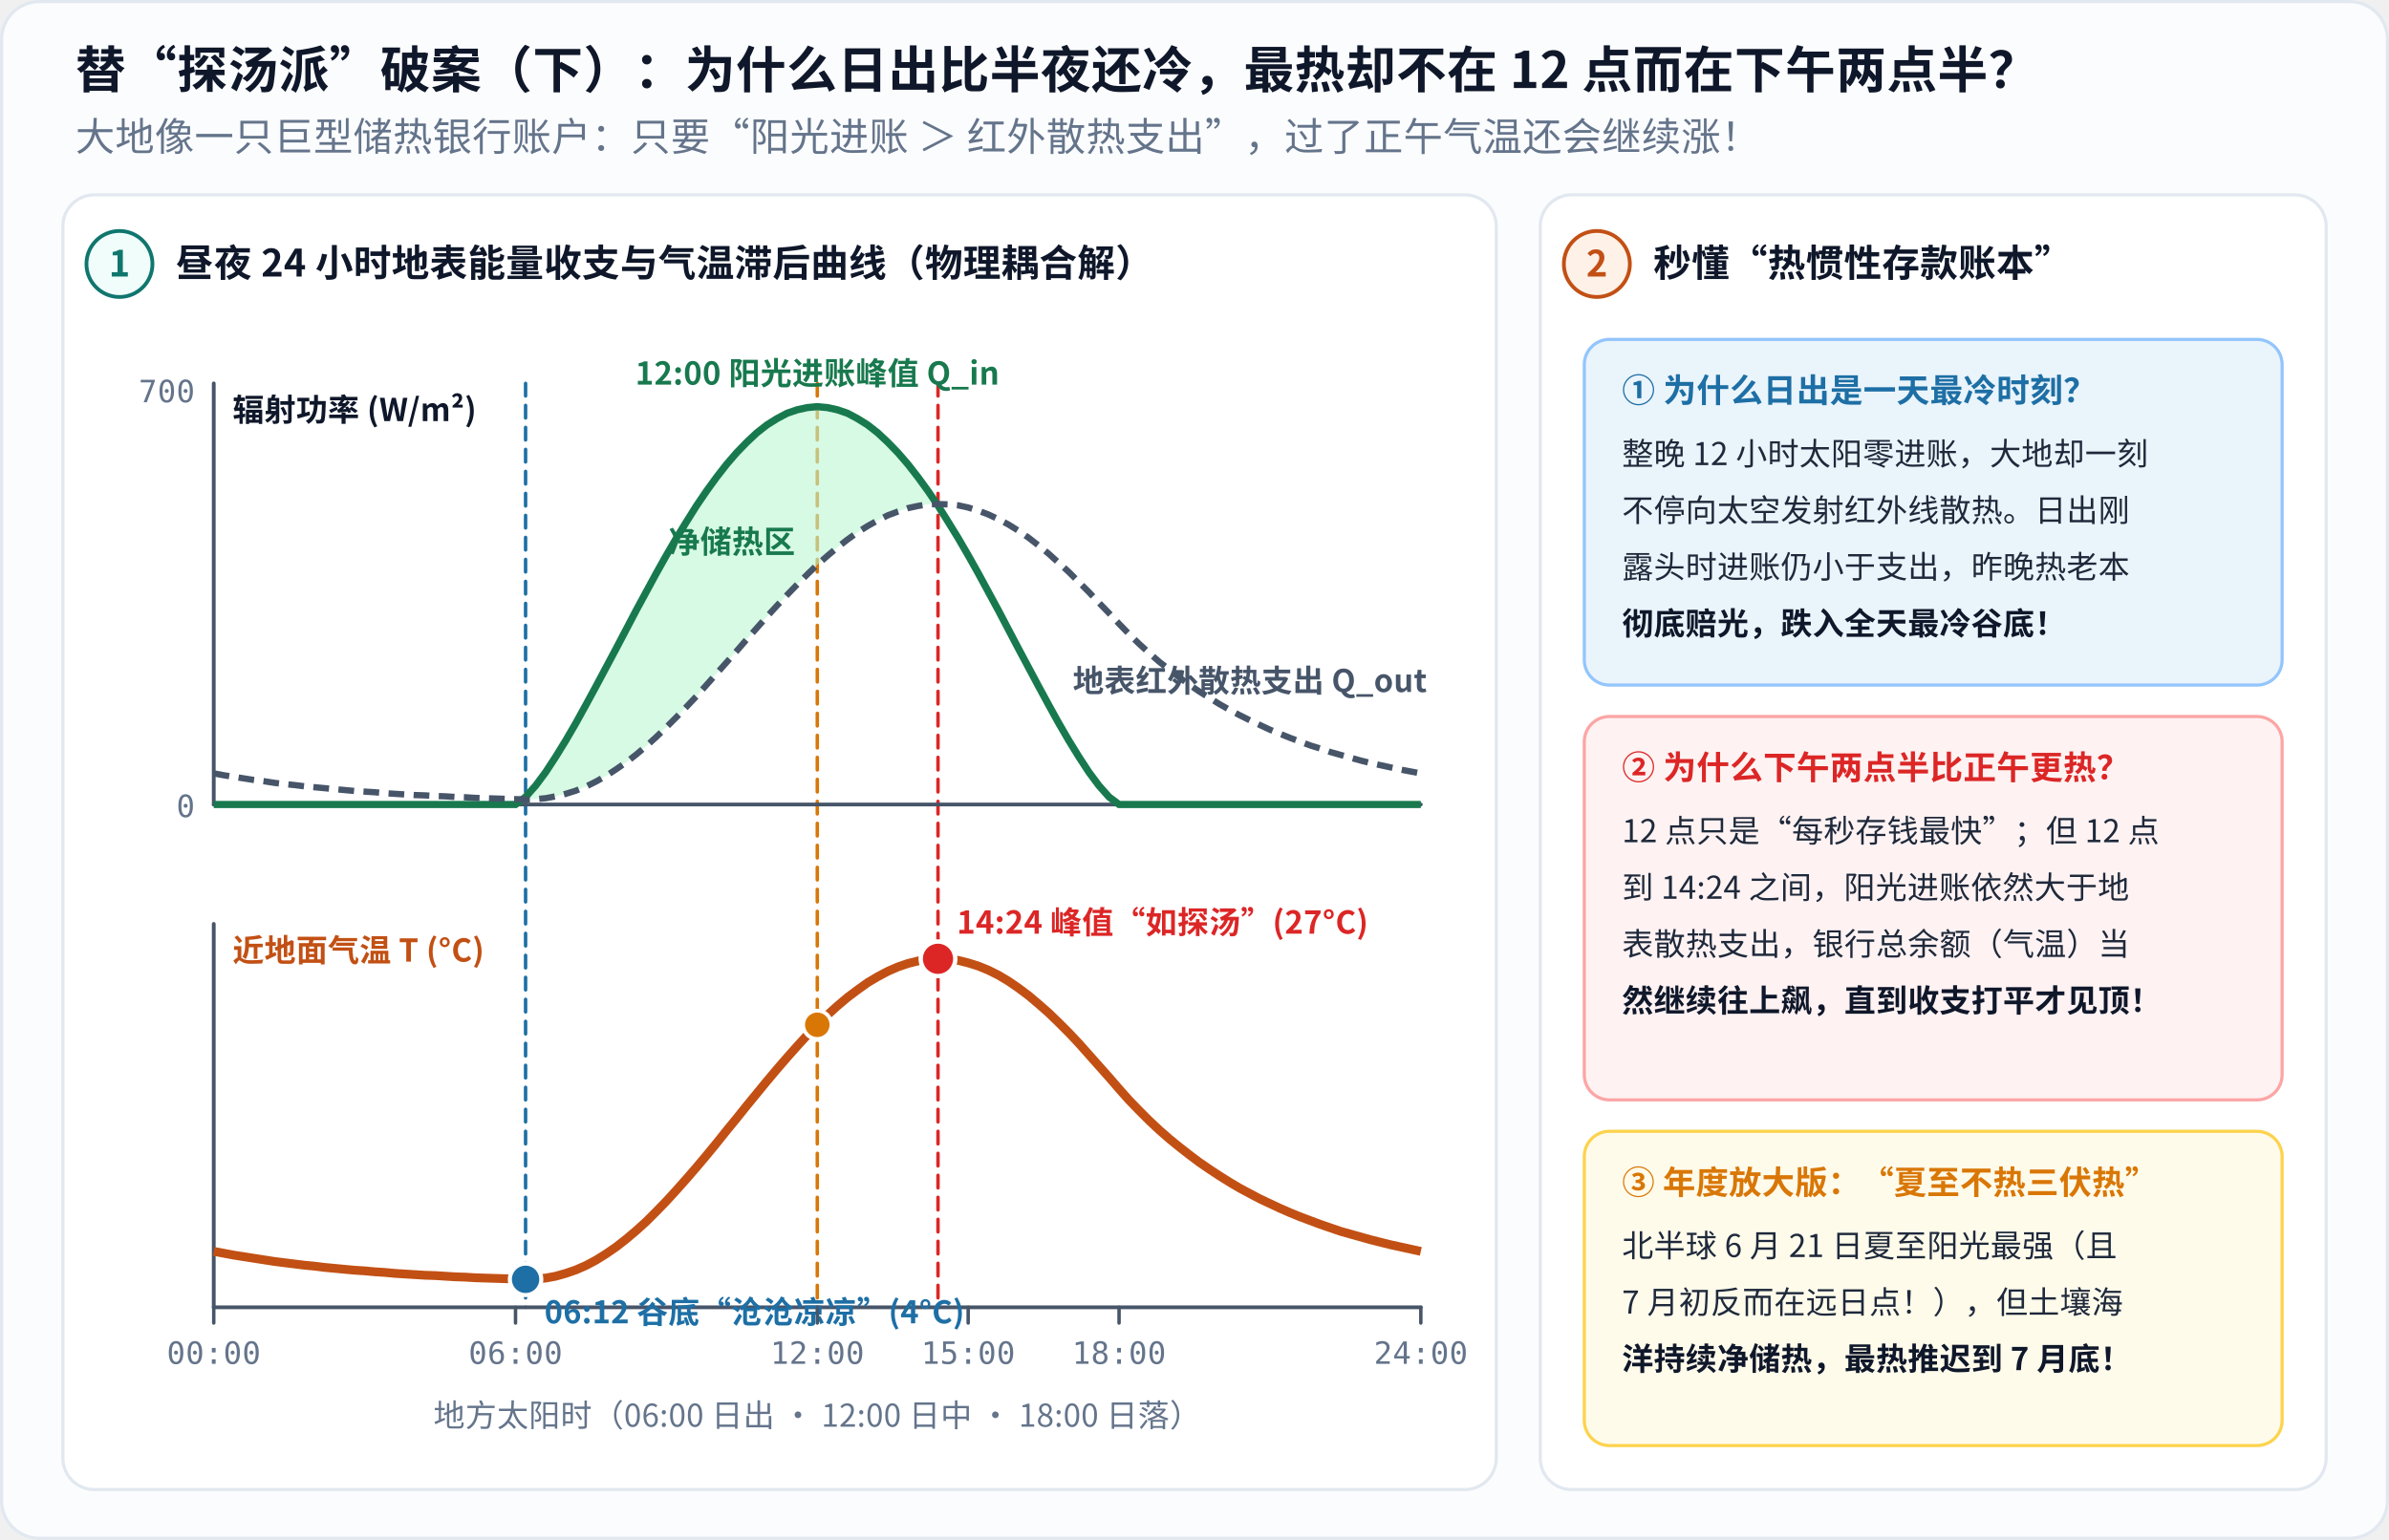
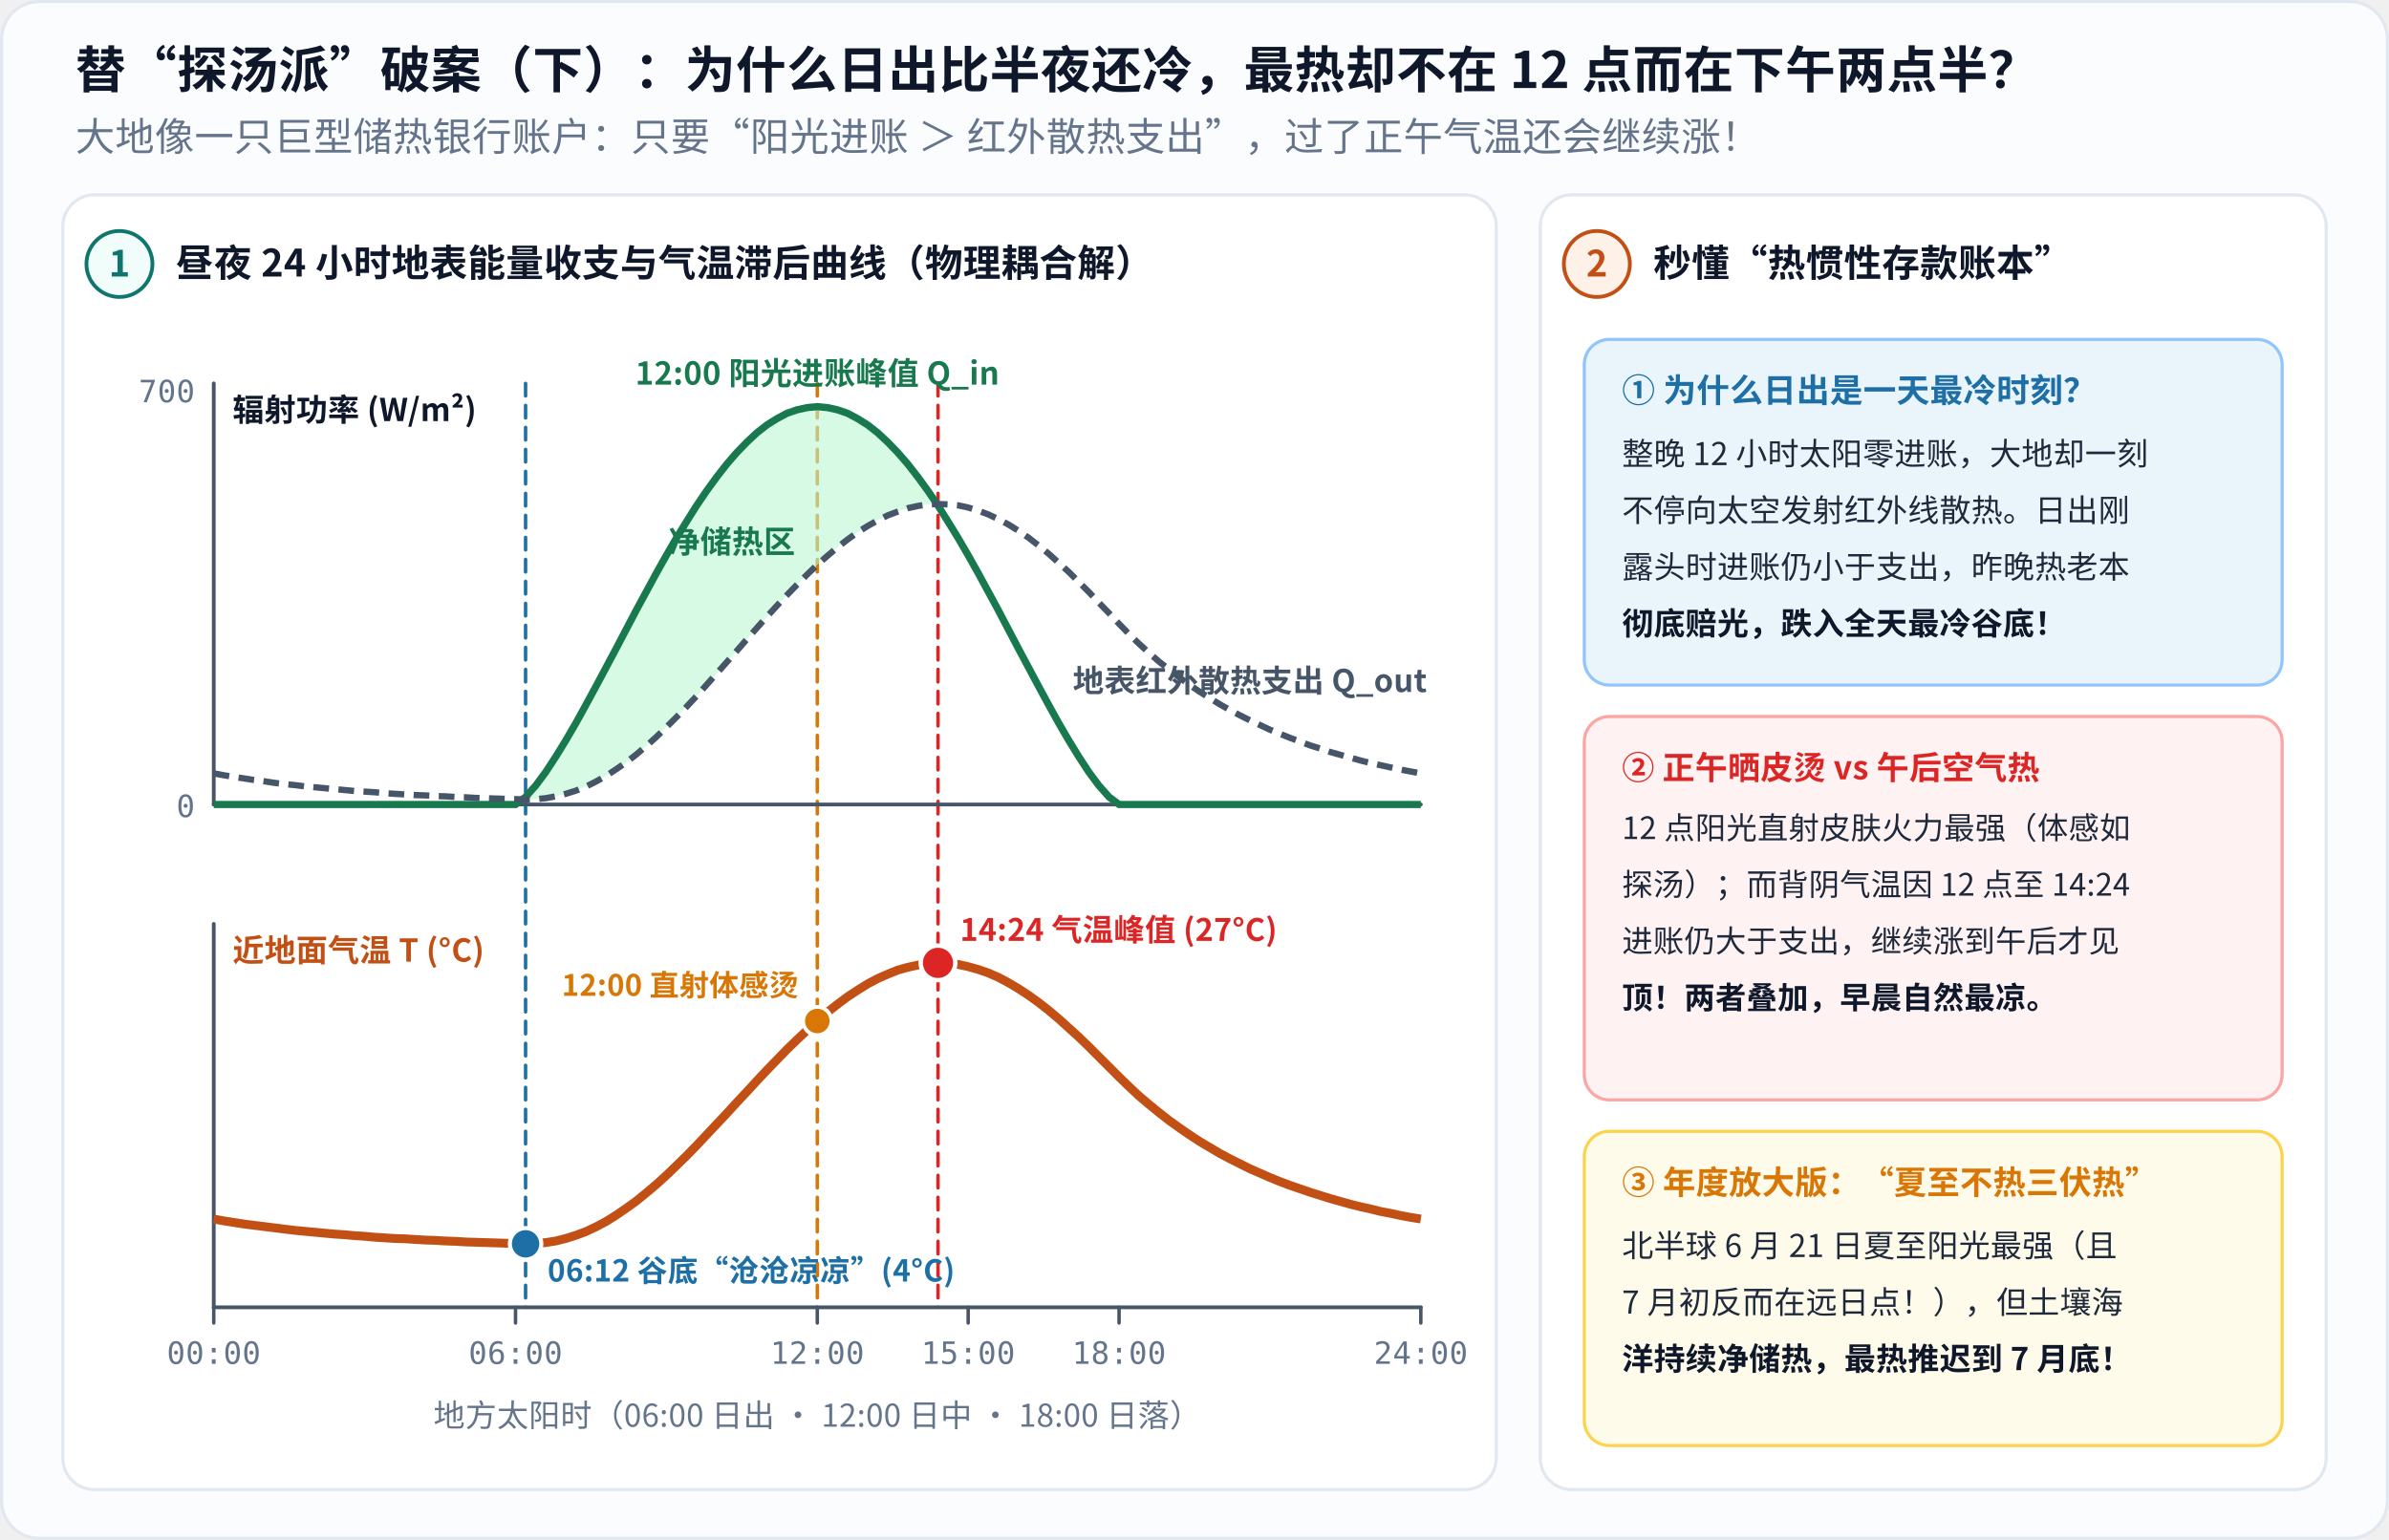
<svg xmlns="http://www.w3.org/2000/svg" width="760" height="490" viewBox="0 0 760 490" role="img" aria-labelledby="title desc" lang="zh-CN">
  <defs>
    <marker id="arr-blue" markerWidth="7" markerHeight="7" refX="6" refY="3.5" orient="auto">
      <path d="M0,0.6 L6.5,3.5 L0,6.4 Z" fill="#1d6fa5" />
    </marker>
    <marker id="arr-orange" markerWidth="7" markerHeight="7" refX="6" refY="3.5" orient="auto">
      <path d="M0,0.6 L6.5,3.5 L0,6.4 Z" fill="#c25014" />
    </marker>
    <marker id="arr-green" markerWidth="7" markerHeight="7" refX="6" refY="3.5" orient="auto">
      <path d="M0,0.6 L6.5,3.5 L0,6.4 Z" fill="#18794e" />
    </marker>
    <marker id="arr-muted" markerWidth="7" markerHeight="7" refX="6" refY="3.5" orient="auto">
      <path d="M0,0.6 L6.5,3.5 L0,6.4 Z" fill="#64748b" />
    </marker>
    <marker id="arr-red" viewBox="0 0 10 10" refX="8" refY="5" markerWidth="6" markerHeight="6" orient="auto-start-reverse">
      <path d="M0,1 L9,5 L0,9 z" fill="#dc2626" />
    </marker>
    <marker id="arr-blue" viewBox="0 0 10 10" refX="8" refY="5" markerWidth="6" markerHeight="6" orient="auto-start-reverse">
      <path d="M0,1 L9,5 L0,9 z" fill="#1d6fa5" />
    </marker>
    <marker id="arr-orange" viewBox="0 0 10 10" refX="8" refY="5" markerWidth="6" markerHeight="6" orient="auto-start-reverse">
      <path d="M0,1 L9,5 L0,9 z" fill="#c25014" />
    </marker>
    <marker id="arr-green" viewBox="0 0 10 10" refX="8" refY="5" markerWidth="6" markerHeight="6" orient="auto-start-reverse">
      <path d="M0,1 L9,5 L0,9 z" fill="#18794e" />
    </marker>
    <marker id="arr-slate" viewBox="0 0 10 10" refX="8" refY="5" markerWidth="6" markerHeight="6" orient="auto-start-reverse">
      <path d="M0,1 L9,5 L0,9 z" fill="#475569" />
    </marker>
  </defs>
  <style>
  text {
    font-family: "PingFang SC", "Hiragino Sans GB", "Microsoft YaHei", "Noto Sans CJK SC", system-ui, sans-serif;
    letter-spacing: 0.01em;
  }
  .mono {
    font-family: ui-monospace, "Cascadia Mono", "Consolas", monospace;
  }
  .halo {
    paint-order: stroke;
    stroke: #ffffff;
    stroke-width: 3.5px;
    stroke-linejoin: round;
  }
</style>
  <rect x="0.5" y="0.5" width="759" height="489" rx="12" fill="#fbfcfd" stroke="#e2e8f0" stroke-width="1" />
  <text x="24" y="28" font-size="16" fill="#0f172a" text-anchor="start" font-weight="700">替“探汤派”破案（下）：为什么日出比半夜还冷，最热却不在 12 点而在下午两点半？</text>
  <text x="24" y="48" font-size="12.5" fill="#64748b" text-anchor="start">大地像一只巨型储热银行账户：只要“阳光进账 ＞ 红外散热支出”，过了正午气温还会继续涨！</text>
  <rect x="20" y="62" width="456" height="412" rx="10" fill="#ffffff" stroke="#e2e8f0" stroke-width="1" />
  <circle cx="38" cy="84" r="10.5" fill="#f0fdfa" stroke="#0f766e" stroke-width="1.2" />
  <text x="38" y="88" font-size="11.5" fill="#0f766e" text-anchor="middle" font-weight="700">1</text>
  <text x="56" y="88" font-size="12.0" fill="#0f172a" text-anchor="start" font-weight="700">昼夜 24 小时地表能量收支与气温滞后曲线（物理耦合解）</text>
  <line x1="167.2" y1="122.0" x2="167.2" y2="416.0" stroke="#1d6fa5" stroke-width="1.1" stroke-linecap="round" stroke-dasharray="4,3" />
  <line x1="260.0" y1="122.0" x2="260.0" y2="416.0" stroke="#d97706" stroke-width="1.1" stroke-linecap="round" stroke-dasharray="4,3" />
  <line x1="298.4" y1="122.0" x2="298.4" y2="416.0" stroke="#dc2626" stroke-width="1.1" stroke-linecap="round" stroke-dasharray="4,3" />
  <line x1="68.0" y1="122.0" x2="68.0" y2="256.0" stroke="#475569" stroke-width="1.2" stroke-linecap="round" />
  <line x1="68.0" y1="256.0" x2="452.0" y2="256.0" stroke="#475569" stroke-width="1.2" stroke-linecap="round" />
  <text x="62.0" y="128.0" font-size="9.8" fill="#64748b" text-anchor="end" class="mono">700</text>
  <text x="62.0" y="260.0" font-size="9.8" fill="#64748b" text-anchor="end" class="mono">0</text>
  <text x="74.0" y="134.0" font-size="10.0" fill="#0f172a" text-anchor="start" font-weight="700">辐射功率 (W/m²)</text>
  <polygon points="167.2,253.6 170.4,250.0 173.6,245.7 176.8,240.8 180.0,235.6 183.2,230.1 186.4,224.3 189.6,218.4 192.8,212.4 196.0,206.4 199.2,200.3 202.4,194.2 205.6,188.3 208.8,182.4 212.0,176.7 215.2,171.2 218.4,166.0 221.6,160.9 224.8,156.2 228.0,151.8 231.2,147.7 234.4,144.0 237.6,140.7 240.8,137.7 244.0,135.2 247.2,133.2 250.4,131.5 253.6,130.4 256.8,129.7 260.0,129.4 263.2,129.7 266.4,130.4 269.6,131.5 272.8,133.2 276.0,135.2 279.2,137.7 282.4,140.7 285.6,144.0 288.8,147.7 292.0,151.8 295.2,156.2 298.4,160.9 298.4,160.4 295.2,160.5 292.0,161.0 288.8,161.7 285.6,162.8 282.4,164.0 279.2,165.6 276.0,167.4 272.8,169.4 269.6,171.7 266.4,174.2 263.2,176.9 260.0,179.7 256.8,182.8 253.6,186.0 250.4,189.3 247.2,192.7 244.0,196.2 240.8,199.8 237.6,203.4 234.4,207.1 231.2,210.7 228.0,214.3 224.8,217.9 221.6,221.5 218.4,224.9 215.2,228.2 212.0,231.4 208.8,234.5 205.6,237.4 202.4,240.1 199.2,242.6 196.0,244.8 192.8,246.9 189.6,248.7 186.4,250.3 183.2,251.6 180.0,252.6 176.8,253.4 173.6,254.0 170.4,254.3 167.2,254.4" fill="#bbf7d0" fill-opacity="0.58" />
  <text x="232.8" y="176.0" font-size="10.0" fill="#18794e" text-anchor="middle" font-weight="700">净储热区</text>
  <polyline points="68.0,256.0 71.2,256.0 74.4,256.0 77.6,256.0 80.8,256.0 84.0,256.0 87.2,256.0 90.4,256.0 93.6,256.0 96.8,256.0 100.0,256.0 103.2,256.0 106.4,256.0 109.6,256.0 112.8,256.0 116.0,256.0 119.2,256.0 122.4,256.0 125.6,256.0 128.8,256.0 132.0,256.0 135.2,256.0 138.4,256.0 141.6,256.0 144.8,256.0 148.0,256.0 151.2,256.0 154.4,256.0 157.6,256.0 160.8,256.0 164.0,256.0 167.2,253.6 170.4,250.0 173.6,245.7 176.8,240.8 180.0,235.6 183.2,230.1 186.4,224.3 189.6,218.4 192.8,212.4 196.0,206.4 199.2,200.3 202.4,194.2 205.6,188.3 208.8,182.4 212.0,176.7 215.2,171.2 218.4,166.0 221.6,160.9 224.8,156.2 228.0,151.8 231.2,147.7 234.4,144.0 237.6,140.7 240.8,137.7 244.0,135.2 247.2,133.2 250.4,131.5 253.6,130.4 256.8,129.7 260.0,129.4 263.2,129.7 266.4,130.4 269.6,131.5 272.8,133.2 276.0,135.2 279.2,137.7 282.4,140.7 285.6,144.0 288.8,147.7 292.0,151.8 295.2,156.2 298.4,160.9 301.6,166.0 304.8,171.2 308.0,176.7 311.2,182.4 314.4,188.3 317.6,194.2 320.8,200.3 324.0,206.4 327.2,212.4 330.4,218.4 333.6,224.3 336.8,230.1 340.0,235.6 343.2,240.8 346.4,245.7 349.6,250.0 352.8,253.6 356.0,256.0 359.2,256.0 362.4,256.0 365.6,256.0 368.8,256.0 372.0,256.0 375.2,256.0 378.4,256.0 381.6,256.0 384.8,256.0 388.0,256.0 391.2,256.0 394.4,256.0 397.6,256.0 400.8,256.0 404.0,256.0 407.2,256.0 410.4,256.0 413.6,256.0 416.8,256.0 420.0,256.0 423.2,256.0 426.4,256.0 429.6,256.0 432.8,256.0 436.0,256.0 439.2,256.0 442.4,256.0 445.6,256.0 448.8,256.0 452.0,256.0" fill="none" stroke="#18794e" stroke-width="2.3" />
  <polyline points="68.0,246.1 71.2,246.7 74.4,247.2 77.6,247.7 80.8,248.2 84.0,248.6 87.2,249.1 90.4,249.5 93.6,249.8 96.8,250.2 100.0,250.5 103.2,250.8 106.4,251.1 109.6,251.4 112.8,251.7 116.0,251.9 119.2,252.1 122.4,252.4 125.6,252.6 128.8,252.8 132.0,253.0 135.2,253.1 138.4,253.3 141.6,253.4 144.8,253.6 148.0,253.7 151.2,253.9 154.4,254.0 157.6,254.1 160.8,254.2 164.0,254.3 167.2,254.4 170.4,254.3 173.6,254.0 176.8,253.4 180.0,252.6 183.2,251.6 186.4,250.3 189.6,248.7 192.8,246.9 196.0,244.8 199.2,242.6 202.4,240.1 205.6,237.4 208.8,234.5 212.0,231.4 215.2,228.2 218.4,224.9 221.6,221.5 224.8,217.9 228.0,214.3 231.2,210.7 234.4,207.1 237.6,203.4 240.8,199.8 244.0,196.2 247.2,192.7 250.4,189.3 253.6,186.0 256.8,182.8 260.0,179.7 263.2,176.9 266.4,174.2 269.6,171.7 272.8,169.4 276.0,167.4 279.2,165.6 282.4,164.0 285.6,162.8 288.8,161.7 292.0,161.0 295.2,160.5 298.4,160.4 301.6,160.5 304.8,160.8 308.0,161.5 311.2,162.5 314.4,163.7 317.6,165.2 320.8,166.9 324.0,168.9 327.2,171.1 330.4,173.6 333.6,176.2 336.8,179.1 340.0,182.0 343.2,185.2 346.4,188.4 349.6,191.8 352.8,195.1 356.0,198.5 359.2,201.8 362.4,204.9 365.6,207.8 368.8,210.6 372.0,213.1 375.2,215.6 378.4,217.9 381.6,220.1 384.8,222.1 388.0,224.1 391.2,225.9 394.4,227.6 397.6,229.2 400.8,230.7 404.0,232.2 407.2,233.5 410.4,234.8 413.6,236.0 416.8,237.2 420.0,238.2 423.2,239.3 426.4,240.2 429.6,241.1 432.8,242.0 436.0,242.8 439.2,243.5 442.4,244.2 445.6,244.9 448.8,245.5 452.0,246.1" fill="none" stroke="#475569" stroke-width="2.0" stroke-dasharray="5,3" />
  <text x="260.0" y="122.4" font-size="10.0" fill="#18794e" text-anchor="middle" font-weight="700">12:00 阳光进账峰值 Q_in</text>
  <text x="397.6" y="220.2" font-size="9.9" fill="#475569" text-anchor="middle" font-weight="600">地表红外散热支出 Q_out</text>
  <line x1="68.0" y1="294.0" x2="68.0" y2="416.0" stroke="#475569" stroke-width="1.2" stroke-linecap="round" />
  <line x1="68.0" y1="416.0" x2="452.0" y2="416.0" stroke="#475569" stroke-width="1.2" stroke-linecap="round" />
  <text x="74.0" y="306.0" font-size="10.0" fill="#c25014" text-anchor="start" font-weight="700">近地面气温 T (°C)</text>
-   <polyline points="68.0,398.2 71.2,398.8 74.4,399.4 77.6,399.9 80.8,400.4 84.0,400.9 87.2,401.4 90.4,401.8 93.6,402.2 96.8,402.6 100.0,402.9 103.2,403.3 106.4,403.6 109.6,403.9 112.8,404.2 116.0,404.4 119.2,404.7 122.4,404.9 125.6,405.2 128.8,405.4 132.0,405.6 135.2,405.8 138.4,405.9 141.6,406.1 144.8,406.3 148.0,406.4 151.2,406.6 154.4,406.7 157.6,406.8 160.8,406.9 164.0,407.0 167.2,407.1 170.4,407.0 173.6,406.7 176.8,406.1 180.0,405.2 183.2,404.1 186.4,402.7 189.6,401.0 192.8,399.0 196.0,396.8 199.2,394.3 202.4,391.6 205.6,388.7 208.8,385.5 212.0,382.2 215.2,378.7 218.4,375.1 221.6,371.4 224.8,367.6 228.0,363.7 231.2,359.7 234.4,355.8 237.6,351.8 240.8,347.9 244.0,344.0 247.2,340.2 250.4,336.5 253.6,332.9 256.8,329.4 260.0,326.1 263.2,323.0 266.4,320.1 269.6,317.4 272.8,315.0 276.0,312.7 279.2,310.8 282.4,309.1 285.6,307.7 288.8,306.6 292.0,305.8 295.2,305.3 298.4,305.1 301.6,305.2 304.8,305.6 308.0,306.4 311.2,307.4 314.4,308.7 317.6,310.3 320.8,312.2 324.0,314.4 327.2,316.8 330.4,319.5 333.6,322.3 336.8,325.4 340.0,328.6 343.2,332.0 346.4,335.6 349.6,339.2 352.8,342.8 356.0,346.5 359.2,350.1 362.4,353.4 365.6,356.6 368.8,359.6 372.0,362.4 375.2,365.0 378.4,367.5 381.6,369.9 384.8,372.1 388.0,374.2 391.2,376.2 394.4,378.1 397.6,379.8 400.8,381.5 404.0,383.0 407.2,384.5 410.4,385.9 413.6,387.2 416.8,388.4 420.0,389.6 423.2,390.7 426.4,391.8 429.6,392.7 432.8,393.6 436.0,394.5 439.2,395.3 442.4,396.1 445.6,396.8 448.8,397.5 452.0,398.2" fill="none" stroke="#c25014" stroke-width="2.8" />
-   <circle cx="167.2" cy="407.1" r="5" fill="#1d6fa5" stroke="#fff" stroke-width="1.3" />
-   <circle cx="260.0" cy="326.1" r="4.5" fill="#d97706" stroke="#fff" stroke-width="1.2" />
-   <circle cx="298.4" cy="305.1" r="5.5" fill="#dc2626" stroke="#fff" stroke-width="1.4" />
-   <text x="173.2" y="421.1" font-size="9.9" fill="#1d6fa5" text-anchor="start" font-weight="700">06:12 谷底“沧沧凉凉”(4°C)</text>
-   <text x="304.4" y="297.1" font-size="10.0" fill="#dc2626" text-anchor="start" font-weight="700">14:24 峰值“如探汤”(27°C)</text>
+   <polyline points="68.0,387.9 71.2,388.5 74.4,389.0 77.6,389.5 80.8,389.9 84.0,390.3 87.2,390.7 90.4,391.1 93.6,391.5 96.8,391.8 100.0,392.1 103.2,392.4 106.4,392.7 109.6,392.9 112.8,393.2 116.0,393.4 119.2,393.7 122.4,393.9 125.6,394.1 128.8,394.2 132.0,394.4 135.2,394.6 138.4,394.7 141.6,394.9 144.8,395.0 148.0,395.2 151.2,395.3 154.4,395.4 157.6,395.5 160.8,395.6 164.0,395.7 167.2,395.8 170.4,395.7 173.6,395.4 176.8,394.9 180.0,394.1 183.2,393.1 186.4,391.9 189.6,390.4 192.8,388.7 196.0,386.7 199.2,384.5 202.4,382.2 205.6,379.6 208.8,376.9 212.0,374.0 215.2,370.9 218.4,367.8 221.6,364.5 224.8,361.1 228.0,357.7 231.2,354.3 234.4,350.8 237.6,347.4 240.8,343.9 244.0,340.5 247.2,337.2 250.4,333.9 253.6,330.8 256.8,327.8 260.0,324.9 263.2,322.1 266.4,319.6 269.6,317.2 272.8,315.1 276.0,313.1 279.2,311.4 282.4,310.0 285.6,308.7 288.8,307.8 292.0,307.1 295.2,306.6 298.4,306.4 301.6,306.5 304.8,306.9 308.0,307.6 311.2,308.5 314.4,309.6 317.6,311.0 320.8,312.7 324.0,314.6 327.2,316.7 330.4,319.0 333.6,321.5 336.8,324.2 340.0,327.1 343.2,330.0 346.4,333.1 349.6,336.3 352.8,339.5 356.0,342.7 359.2,345.8 362.4,348.8 365.6,351.5 368.8,354.1 372.0,356.6 375.2,358.9 378.4,361.1 381.6,363.2 384.8,365.1 388.0,367.0 391.2,368.7 394.4,370.3 397.6,371.9 400.8,373.3 404.0,374.7 407.2,376.0 410.4,377.2 413.6,378.3 416.8,379.4 420.0,380.4 423.2,381.4 426.4,382.3 429.6,383.2 432.8,384.0 436.0,384.7 439.2,385.5 442.4,386.1 445.6,386.8 448.8,387.4 452.0,387.9" fill="none" stroke="#c25014" stroke-width="2.8" />
+   <circle cx="167.2" cy="395.8" r="5" fill="#1d6fa5" stroke="#fff" stroke-width="1.3" />
+   <circle cx="260.0" cy="324.9" r="4.5" fill="#d97706" stroke="#fff" stroke-width="1.2" />
+   <circle cx="298.4" cy="306.4" r="5.5" fill="#dc2626" stroke="#fff" stroke-width="1.4" />
+   <text x="174.2" y="407.8" font-size="9.6" fill="#1d6fa5" text-anchor="start" font-weight="700">06:12 谷底“沧沧凉凉”(4°C)</text>
+   <text x="305.4" y="299.4" font-size="9.8" fill="#dc2626" text-anchor="start" font-weight="700">14:24 气温峰值 (27°C)</text>
+   <text x="254.0" y="316.9" font-size="9.4" fill="#d97706" text-anchor="end" font-weight="700">12:00 直射体感烫</text>
  <line x1="68.0" y1="416.0" x2="68.0" y2="421.0" stroke="#475569" stroke-width="1.1" stroke-linecap="round" />
  <text x="68.0" y="434.0" font-size="9.8" fill="#64748b" text-anchor="middle" class="mono">00:00</text>
  <line x1="164.0" y1="416.0" x2="164.0" y2="421.0" stroke="#475569" stroke-width="1.1" stroke-linecap="round" />
  <text x="164.0" y="434.0" font-size="9.8" fill="#64748b" text-anchor="middle" class="mono">06:00</text>
  <line x1="260.0" y1="416.0" x2="260.0" y2="421.0" stroke="#475569" stroke-width="1.1" stroke-linecap="round" />
  <text x="260.0" y="434.0" font-size="9.8" fill="#64748b" text-anchor="middle" class="mono">12:00</text>
  <line x1="308.0" y1="416.0" x2="308.0" y2="421.0" stroke="#475569" stroke-width="1.1" stroke-linecap="round" />
  <text x="308.0" y="434.0" font-size="9.8" fill="#64748b" text-anchor="middle" class="mono">15:00</text>
  <line x1="356.0" y1="416.0" x2="356.0" y2="421.0" stroke="#475569" stroke-width="1.1" stroke-linecap="round" />
  <text x="356.0" y="434.0" font-size="9.8" fill="#64748b" text-anchor="middle" class="mono">18:00</text>
  <line x1="452.0" y1="416.0" x2="452.0" y2="421.0" stroke="#475569" stroke-width="1.1" stroke-linecap="round" />
  <text x="452.0" y="434.0" font-size="9.8" fill="#64748b" text-anchor="middle" class="mono">24:00</text>
  <text x="260.0" y="454.0" font-size="10.0" fill="#64748b" text-anchor="middle">地方太阳时（06:00 日出 · 12:00 日中 · 18:00 日落）</text>
  <rect x="490" y="62" width="250" height="412" rx="10" fill="#ffffff" stroke="#e2e8f0" stroke-width="1" />
  <circle cx="508" cy="84" r="10.5" fill="#fef1e8" stroke="#c25014" stroke-width="1.2" />
  <text x="508" y="88" font-size="11.5" fill="#c25014" text-anchor="middle" font-weight="700">2</text>
  <text x="526" y="88" font-size="12.0" fill="#0f172a" text-anchor="start" font-weight="700">秒懂“热惯性存款账本”</text>
  <rect x="504" y="108" width="222" height="110" rx="8" fill="#eaf4fb" stroke="#93c5fd" stroke-width="1" />
  <text x="516" y="128" font-size="10.5" fill="#1d6fa5" text-anchor="start" font-weight="700">① 为什么日出是一天最冷时刻？</text>
  <text x="516" y="148" font-size="10.0" fill="#1e293b" text-anchor="start">整晚 12 小时太阳零进账，大地却一刻</text>
  <text x="516" y="166" font-size="10.0" fill="#1e293b" text-anchor="start">不停向太空发射红外线散热。日出刚</text>
  <text x="516" y="184" font-size="10.0" fill="#1e293b" text-anchor="start">露头时进账仍小于支出，昨晚热老本</text>
  <text x="516" y="202" font-size="10.0" fill="#0f172a" text-anchor="start" font-weight="600">彻底赔光，跌入全天最冷谷底！</text>
  <rect x="504" y="228" width="222" height="122" rx="8" fill="#fef2f2" stroke="#fca5a5" stroke-width="1" />
-   <text x="516" y="248" font-size="10.5" fill="#dc2626" text-anchor="start" font-weight="700">② 为什么下午两点半比正午更热？</text>
-   <text x="516" y="268" font-size="10.0" fill="#1e293b" text-anchor="start">12 点只是“每秒存钱最快”；但 12 点</text>
-   <text x="516" y="286" font-size="10.0" fill="#1e293b" text-anchor="start">到 14:24 之间，阳光进账依然大于地</text>
-   <text x="516" y="304" font-size="10.0" fill="#1e293b" text-anchor="start">表散热支出，银行总余额（气温）当</text>
-   <text x="516" y="322" font-size="10.0" fill="#0f172a" text-anchor="start" font-weight="600">然继续往上飙，直到收支打平才见顶！</text>
+   <text x="516" y="248" font-size="10.3" fill="#dc2626" text-anchor="start" font-weight="700">② 正午晒皮烫 vs 午后空气热</text>
+   <text x="516" y="267" font-size="9.8" fill="#1e293b" text-anchor="start">12 点阳光直射皮肤火力最强（体感如</text>
+   <text x="516" y="285" font-size="9.8" fill="#1e293b" text-anchor="start">探汤）；而背阴气温因 12 点至 14:24</text>
+   <text x="516" y="303" font-size="9.8" fill="#1e293b" text-anchor="start">进账仍大于支出，继续涨到午后才见</text>
+   <text x="516" y="321" font-size="9.8" fill="#0f172a" text-anchor="start" font-weight="600">顶！两者叠加，早晨自然最凉。</text>
  <rect x="504" y="360" width="222" height="100" rx="8" fill="#fffbeb" stroke="#fcd34d" stroke-width="1" />
  <text x="516" y="380" font-size="10.4" fill="#d97706" text-anchor="start" font-weight="700">③ 年度放大版：“夏至不热三伏热”</text>
  <text x="516" y="400" font-size="10.0" fill="#1e293b" text-anchor="start">北半球 6 月 21 日夏至阳光最强（且</text>
  <text x="516" y="418" font-size="10.0" fill="#1e293b" text-anchor="start">7 月初反而在远日点！），但土壤海</text>
  <text x="516" y="436" font-size="10.0" fill="#0f172a" text-anchor="start" font-weight="600">洋持续净储热，最热推迟到 7 月底！</text>
</svg>
